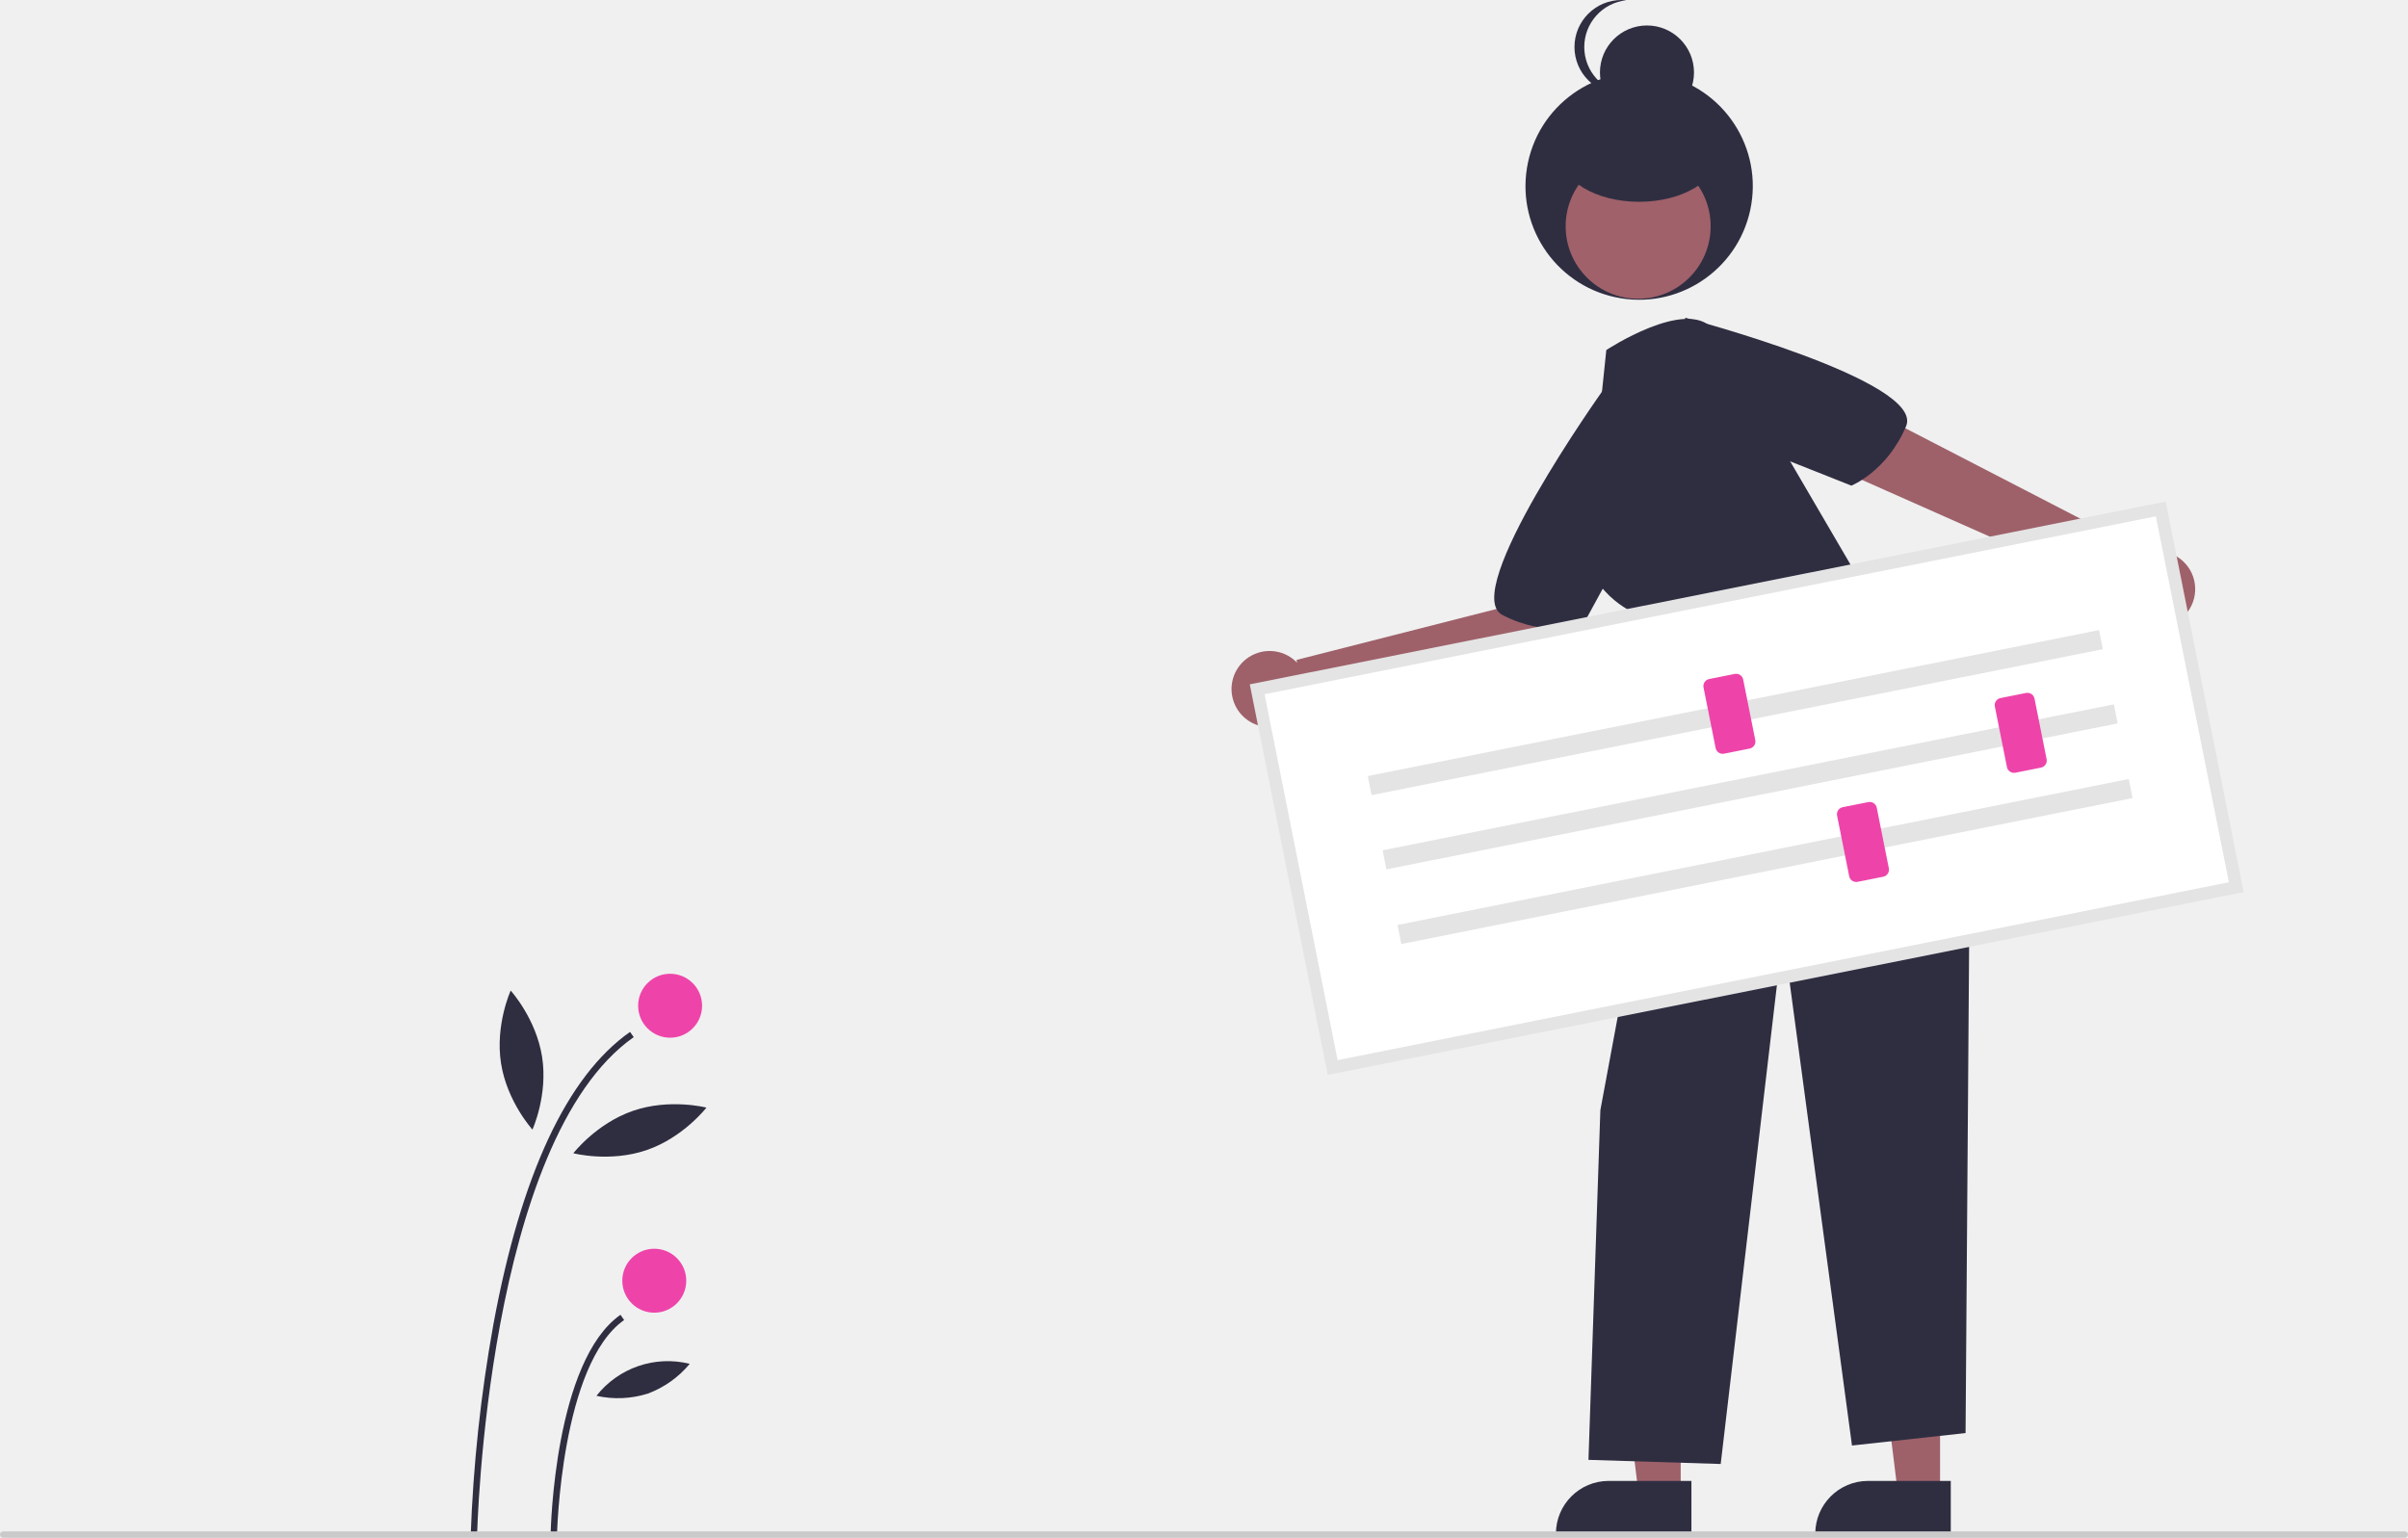
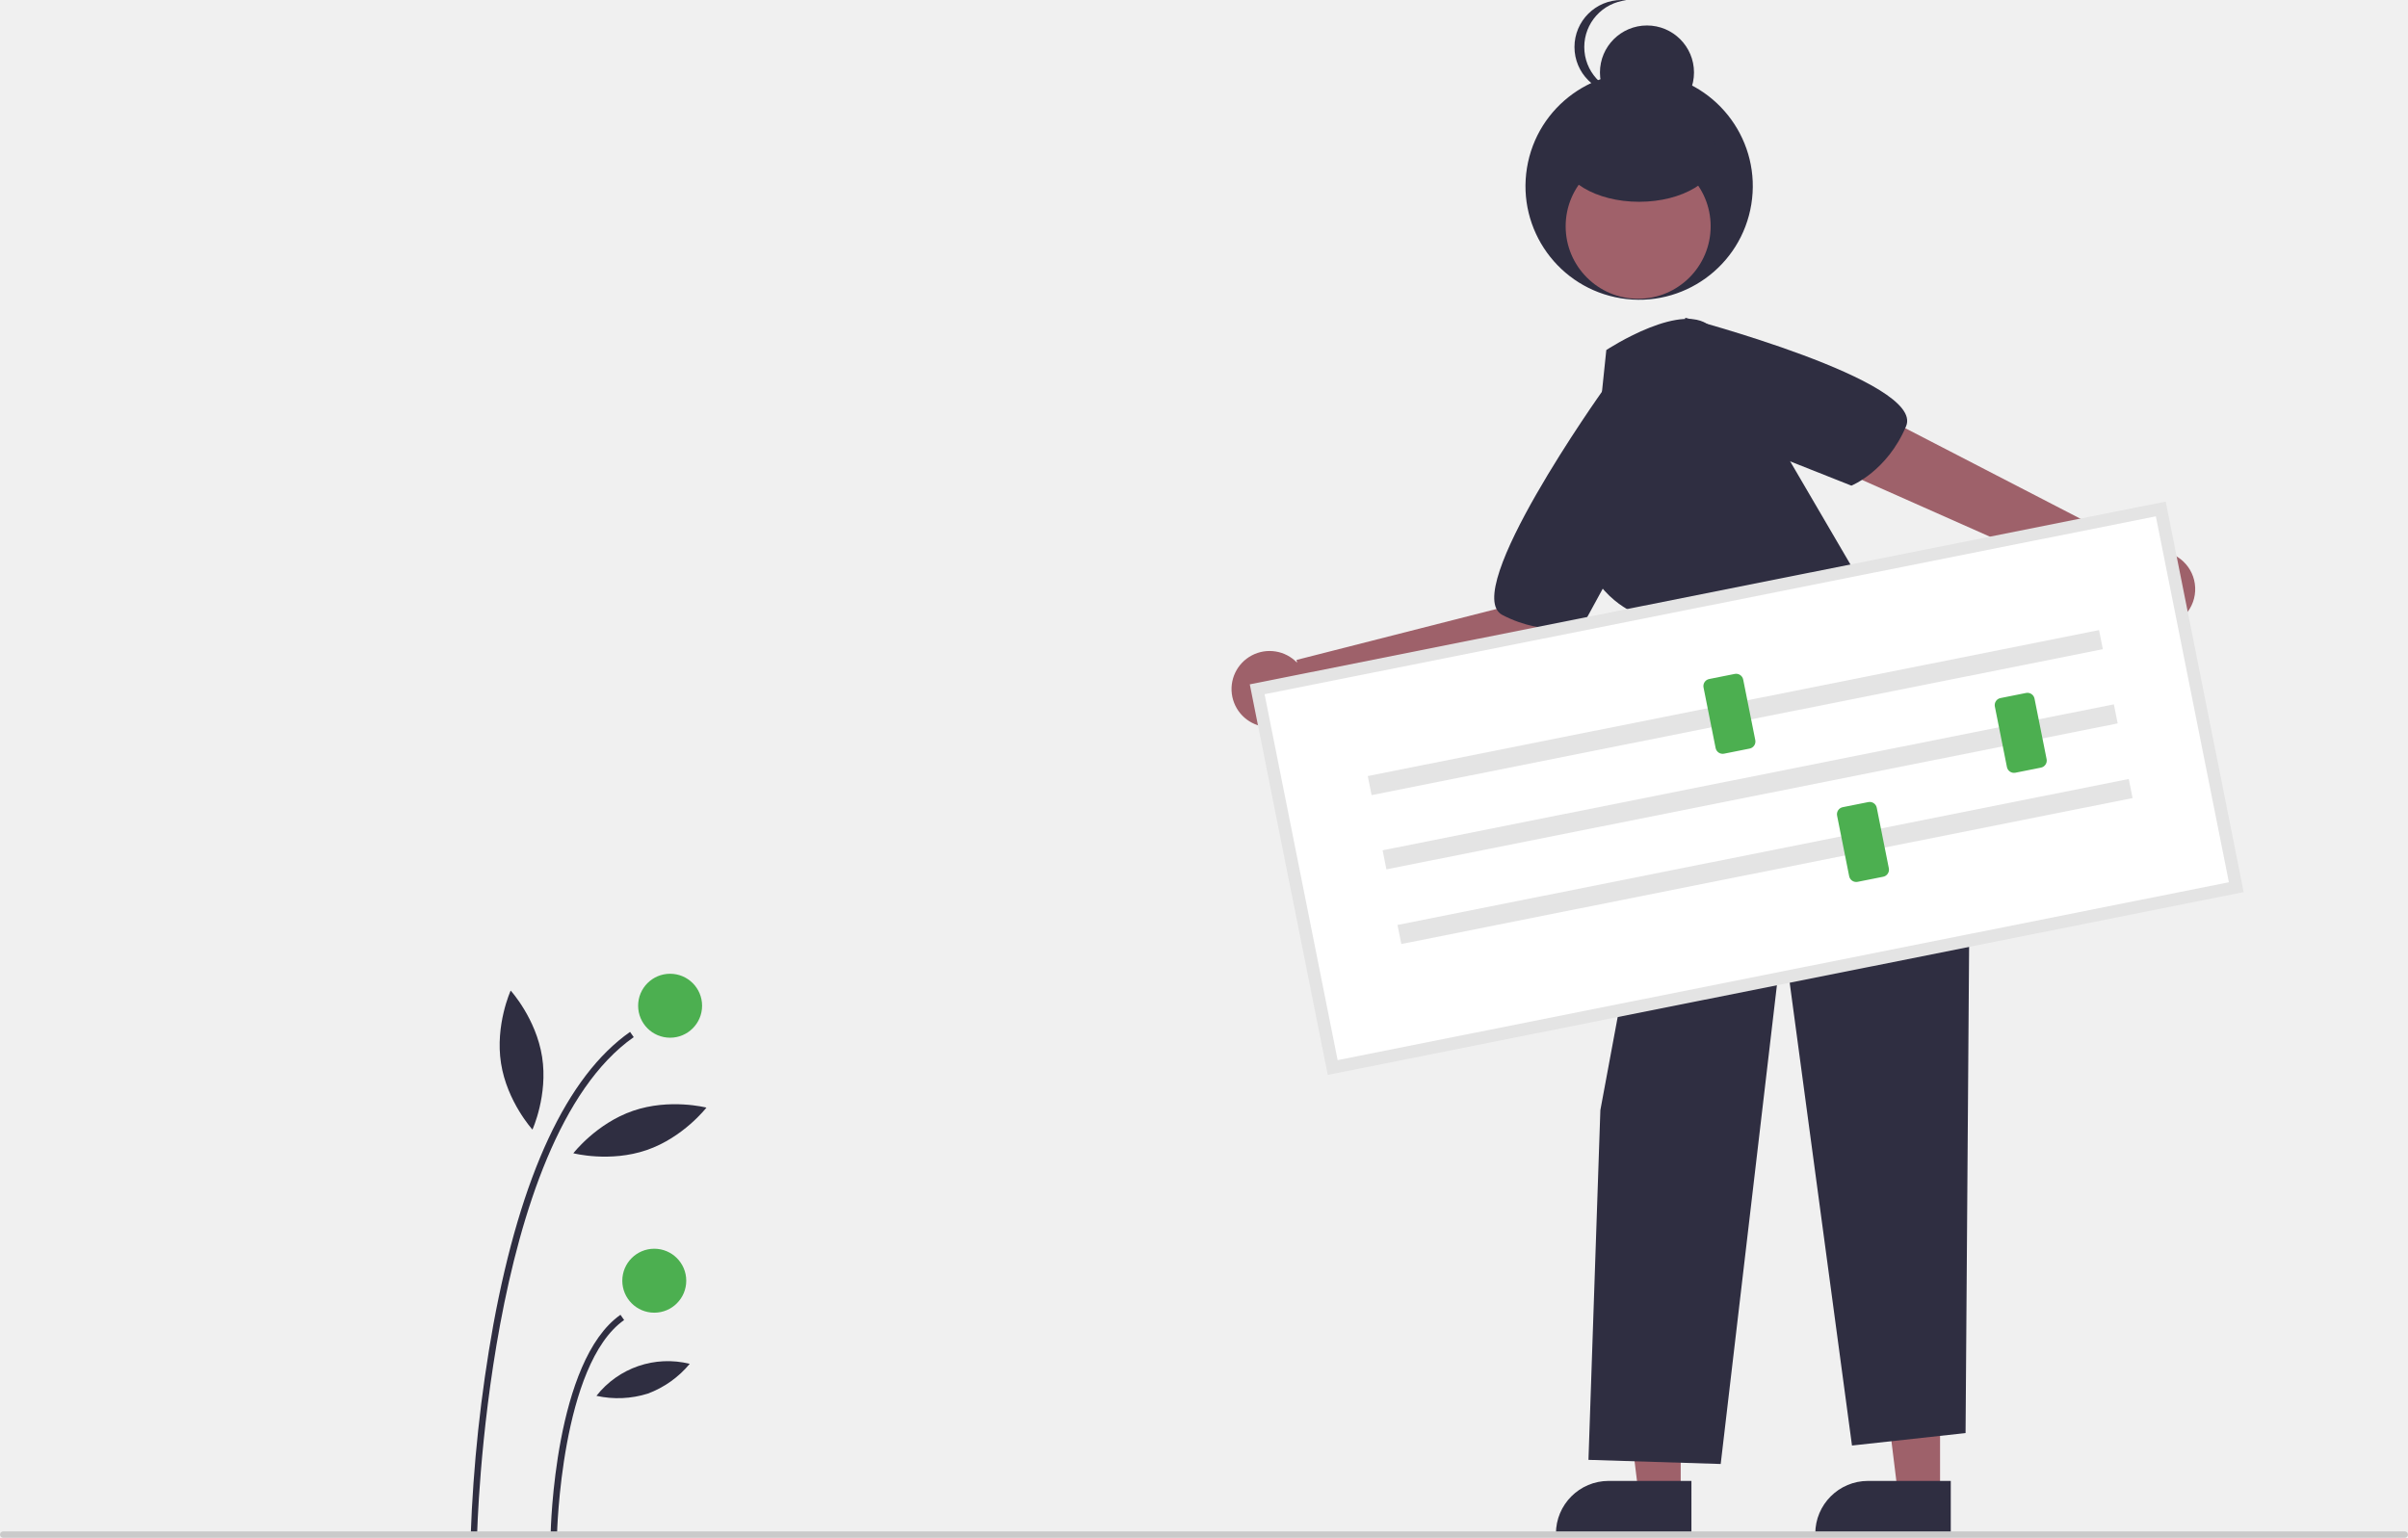
<svg xmlns="http://www.w3.org/2000/svg" data-name="Layer 1" width="753" height="480.951" viewBox="0 0 753 480.951">
  <path d="M372.68,690.092l-2-.039a463.833,463.833,0,0,1,7.1-66.287c8.648-46.881,23.029-77.67,42.743-91.512l1.148,1.637C375.619,566.224,372.703,688.856,372.68,690.092Z" transform="translate(-223.5 -209.5244)" fill="#2f2e41" />
  <path d="M397.68,689.613l-2-.039c.043-2.215,1.293-54.414,21.843-68.842l1.148,1.637C398.95,636.215,397.69,689.081,397.68,689.613Z" transform="translate(-223.5 -209.5244)" fill="#2f2e41" />
-   <circle cx="209.549" cy="314.548" r="10" fill="#ee44aa" />
-   <circle cx="204.597" cy="400.548" r="10" fill="#ee44aa" />
+   <circle cx="209.549" cy="314.548" r="10" fill="#4CAF50" />
+   <circle cx="204.597" cy="400.548" r="10" fill="#4CAF50" />
  <path d="M393.019,540.067c1.879,12.004-3.019,22.741-3.019,22.741s-7.945-8.726-9.825-20.73,3.019-22.741,3.019-22.741S391.139,528.063,393.019,540.067Z" transform="translate(-223.5 -209.5244)" fill="#2f2e41" />
  <path d="M425.706,569.22c-11.493,3.942-22.919.99-22.919.99s7.208-9.344,18.701-13.286,22.919-.99,22.919-.99S437.199,565.278,425.706,569.22Z" transform="translate(-223.5 -209.5244)" fill="#2f2e41" />
  <path d="M426.075,645.382a31.135,31.135,0,0,1-16.064.694,28.374,28.374,0,0,1,29.172-10.006A31.134,31.134,0,0,1,426.075,645.382Z" transform="translate(-223.5 -209.5244)" fill="#2f2e41" />
  <polygon points="606.671 467.453 593.531 467.453 587.28 416.768 606.674 416.769 606.671 467.453" fill="#9e616a" />
  <path d="M833.523,689.715l-42.37-.002v-.536a16.493,16.493,0,0,1,16.492-16.491h.001l25.878.001Z" transform="translate(-223.5 -209.5244)" fill="#2f2e41" />
  <polygon points="525.57 467.453 512.429 467.453 506.178 416.768 525.572 416.769 525.57 467.453" fill="#9e616a" />
  <path d="M752.421,689.715l-42.37-.002v-.536a16.493,16.493,0,0,1,16.492-16.491h.001l25.878.001Z" transform="translate(-223.5 -209.5244)" fill="#2f2e41" />
  <path d="M716.289,393.141l-18.199-2.812-5.88,9.464-63.272,16.128.171.872a11.904,11.904,0,1,0,2.588,12.309L708.321,413.122Z" transform="translate(-223.5 -209.5244)" fill="#9e616a" />
  <path d="M898.054,381.872a11.855,11.855,0,0,0-4.375.841l.363-.633-80.443-41.58L802.631,358.229l83.635,37.125a11.899,11.899,0,1,0,11.788-13.483Z" transform="translate(-223.5 -209.5244)" fill="#9e616a" />
  <circle cx="736.071" cy="267.733" r="35.538" transform="translate(130.389 741.8887) rotate(-80.78252)" fill="#2f2e41" />
  <circle cx="512.264" cy="70.77" r="22.671" fill="#a0616a" />
  <ellipse cx="512.571" cy="48.405" rx="24.509" ry="14.705" fill="#2f2e41" />
  <circle cx="515.021" cy="22.671" r="14.705" fill="#2f2e41" />
  <path d="M718.914,224.23A14.707,14.707,0,0,1,732.088,209.604a14.869,14.869,0,0,0-1.532-.08,14.705,14.705,0,0,0,0,29.411,14.869,14.869,0,0,0,1.532-.08A14.707,14.707,0,0,1,718.914,224.23Z" transform="translate(-223.5 -209.5244)" fill="#2f2e41" />
  <path d="M723.978,336.576l1.828-17.577s24.806-16.347,33.236-6.686l50.388,86.213s31.323,11.136,30.216,53.658l-1.498,205.54L802.631,661.618,781.063,501.368l-19.487,166.026-41.35-1.295,3.72-109.376,19.717-106.027-.189-35.182-8.684-14.199s-15.907-6.39-16.352-24.45l-.348-25.386Z" transform="translate(-223.5 -209.5244)" fill="#2f2e41" />
  <path d="M749.988,317.139l.489-8.239s75.032,19.772,69.08,33.909-17.113,18.601-17.113,18.601l-43.155-17.113Z" transform="translate(-223.5 -209.5244)" fill="#2f2e41" />
  <path d="M730.381,337.641l-5.646-6.021s-45.032,63.189-31.414,70.249,25.052,3.354,25.052,3.354l22.228-40.757Z" transform="translate(-223.5 -209.5244)" fill="#2f2e41" />
  <path d="M640.245,543.397,922.806,486.993l-23.614-118.296L616.631,425.101Z" transform="translate(-223.5 -209.5244)" fill="#fff" />
  <path d="M925.118,488.536,638.702,545.709,614.318,423.558l286.416-57.173ZM641.788,541.085l278.706-55.634L897.649,371.009,618.943,426.643Z" transform="translate(-223.5 -209.5244)" fill="#e4e4e4" />
  <rect x="649.554" y="429.36" width="233.184" height="6.08" transform="translate(-293.3216 -51.18186) rotate(-11.28883)" fill="#e4e4e4" />
  <rect x="654.188" y="452.575" width="233.184" height="6.08" transform="translate(-297.7764 -49.82557) rotate(-11.28883)" fill="#e4e4e4" />
  <rect x="658.849" y="475.924" width="233.184" height="6.08" transform="translate(-302.2569 -48.46145) rotate(-11.28883)" fill="#e4e4e4" />
-   <path d="M770.629,443.644,762.631,445.241a2.249,2.249,0,0,1-2.643-1.763L756.207,424.535a2.249,2.249,0,0,1,1.763-2.643l7.998-1.596a2.249,2.249,0,0,1,2.643,1.763l3.781,18.943A2.249,2.249,0,0,1,770.629,443.644Z" transform="translate(-223.5 -209.5244)" fill="#ee44aa" />
-   <path d="M861.727,449.6l-7.998,1.596a2.249,2.249,0,0,1-2.643-1.763l-3.781-18.943a2.249,2.249,0,0,1,1.763-2.643l7.998-1.596a2.249,2.249,0,0,1,2.643,1.763l3.781,18.943A2.249,2.249,0,0,1,861.727,449.6Z" transform="translate(-223.5 -209.5244)" fill="#ee44aa" />
-   <path d="M812.393,483.727l-7.998,1.596a2.249,2.249,0,0,1-2.643-1.763l-3.781-18.943a2.249,2.249,0,0,1,1.763-2.643l7.998-1.596a2.249,2.249,0,0,1,2.643,1.763l3.781,18.943A2.249,2.249,0,0,1,812.393,483.727Z" transform="translate(-223.5 -209.5244)" fill="#ee44aa" />
+   <path d="M770.629,443.644,762.631,445.241a2.249,2.249,0,0,1-2.643-1.763L756.207,424.535a2.249,2.249,0,0,1,1.763-2.643l7.998-1.596a2.249,2.249,0,0,1,2.643,1.763l3.781,18.943A2.249,2.249,0,0,1,770.629,443.644Z" transform="translate(-223.5 -209.5244)" fill="#4CAF50" />
+   <path d="M861.727,449.6l-7.998,1.596a2.249,2.249,0,0,1-2.643-1.763l-3.781-18.943a2.249,2.249,0,0,1,1.763-2.643l7.998-1.596a2.249,2.249,0,0,1,2.643,1.763l3.781,18.943A2.249,2.249,0,0,1,861.727,449.6Z" transform="translate(-223.5 -209.5244)" fill="#4CAF50" />
+   <path d="M812.393,483.727l-7.998,1.596a2.249,2.249,0,0,1-2.643-1.763l-3.781-18.943a2.249,2.249,0,0,1,1.763-2.643l7.998-1.596a2.249,2.249,0,0,1,2.643,1.763l3.781,18.943A2.249,2.249,0,0,1,812.393,483.727Z" transform="translate(-223.5 -209.5244)" fill="#4CAF50" />
  <path d="M975.5,690.476h-751a1,1,0,0,1,0-2h751a1,1,0,0,1,0,2Z" transform="translate(-223.5 -209.5244)" fill="#cacaca" />
</svg>
